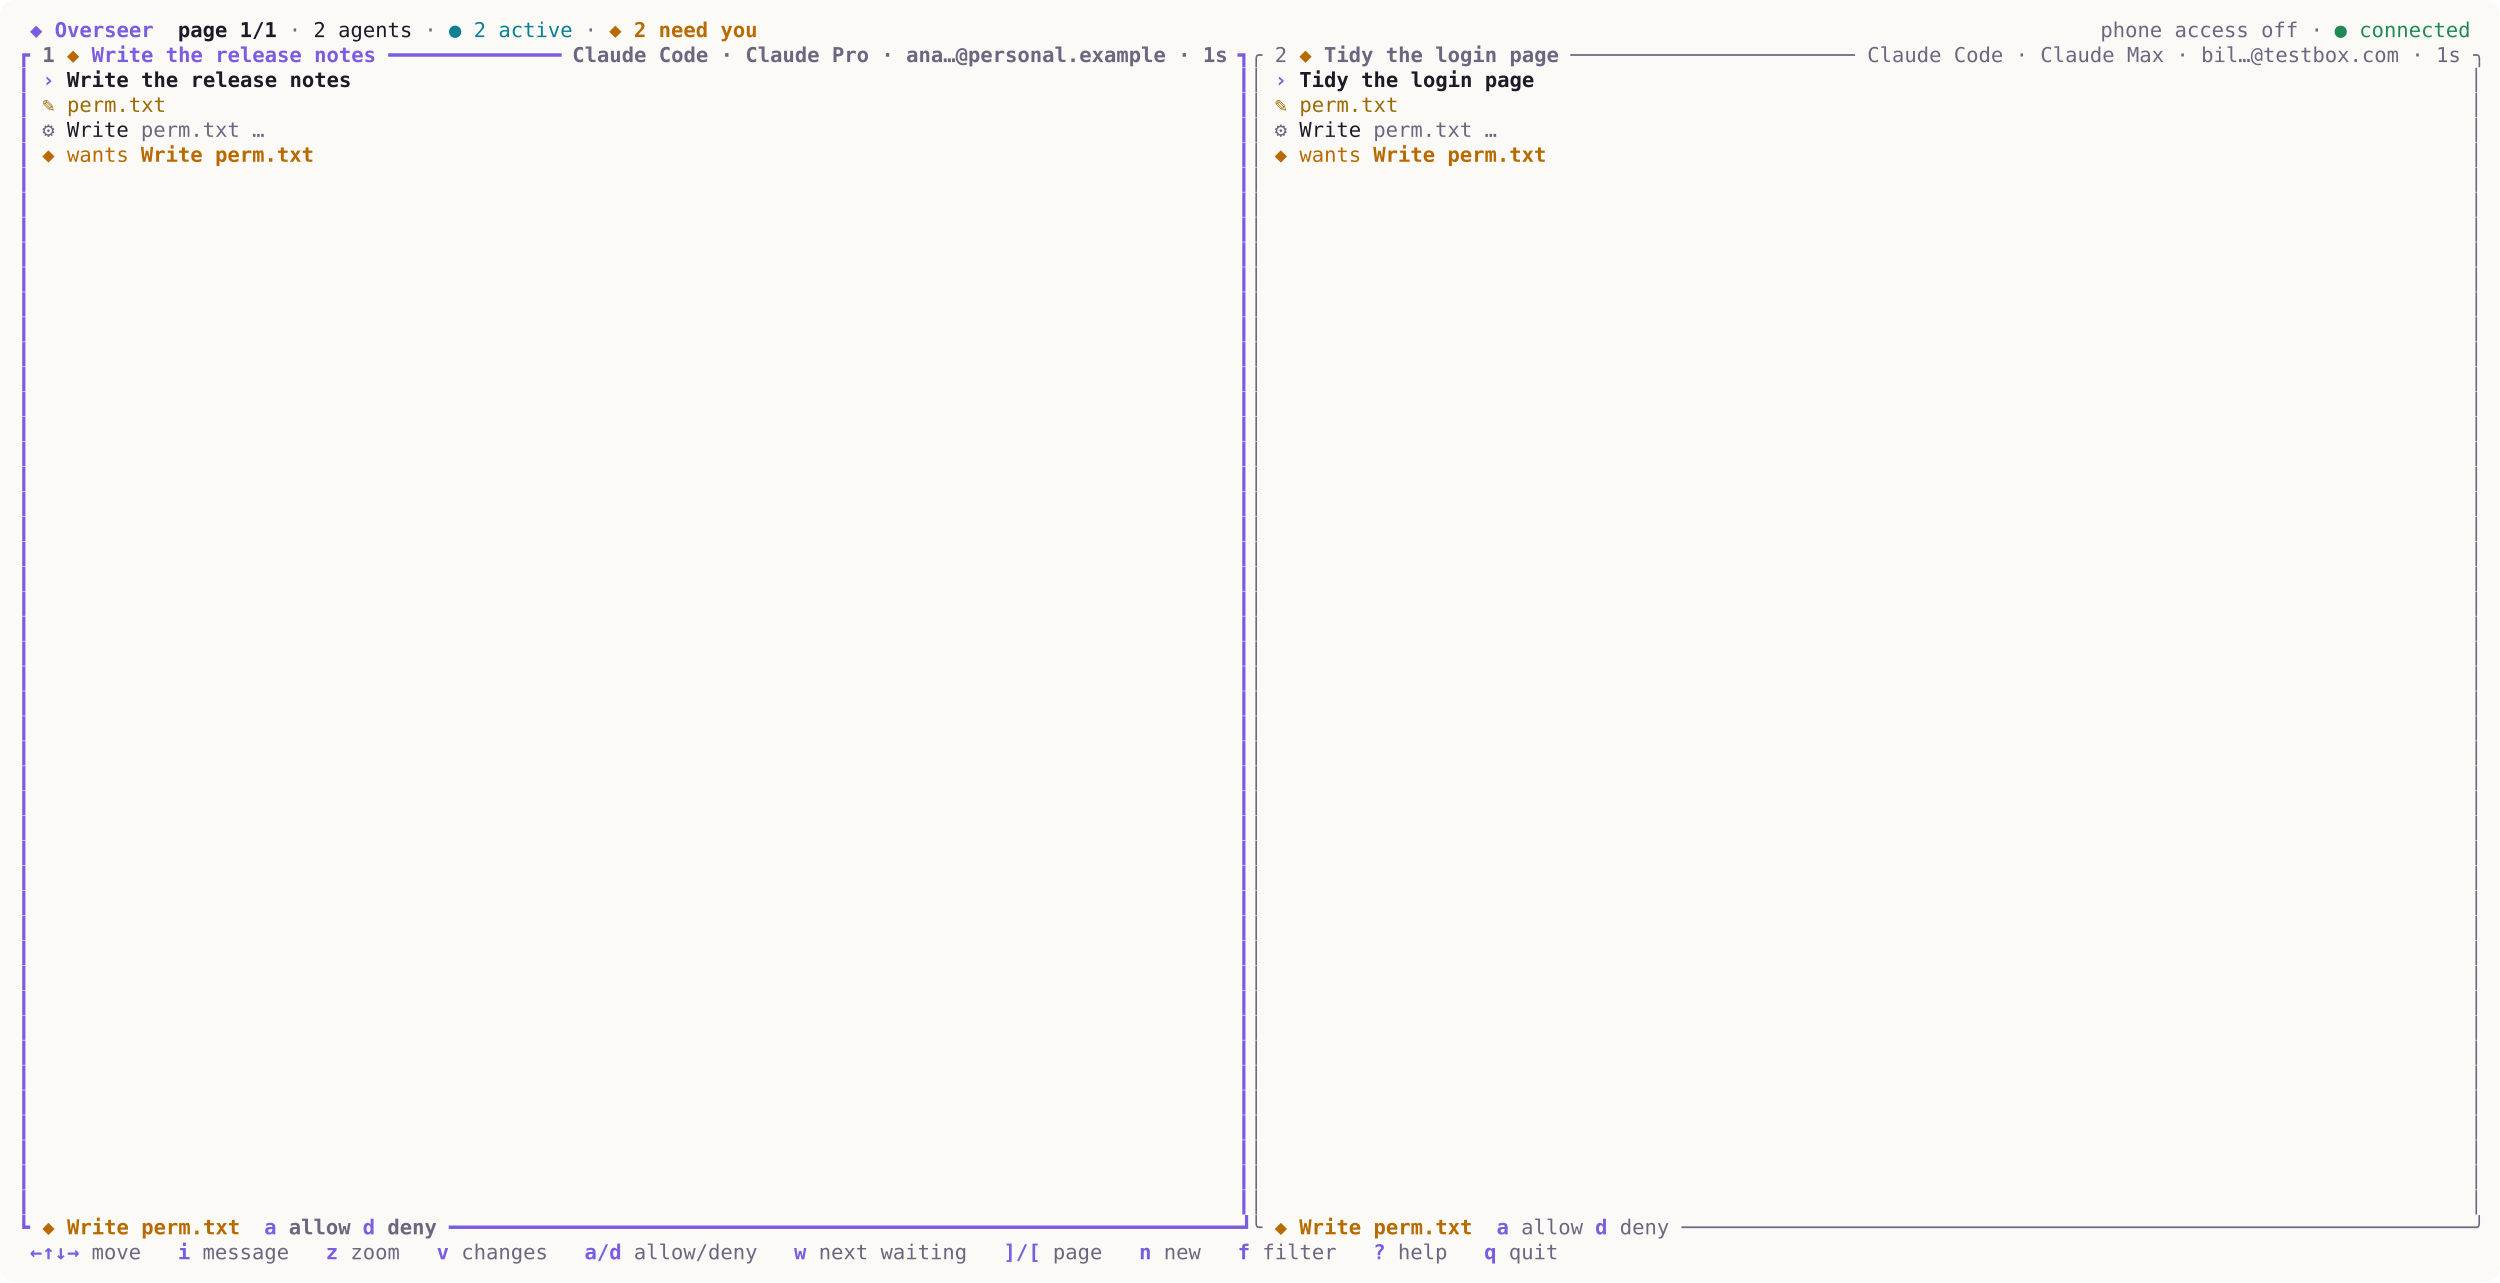
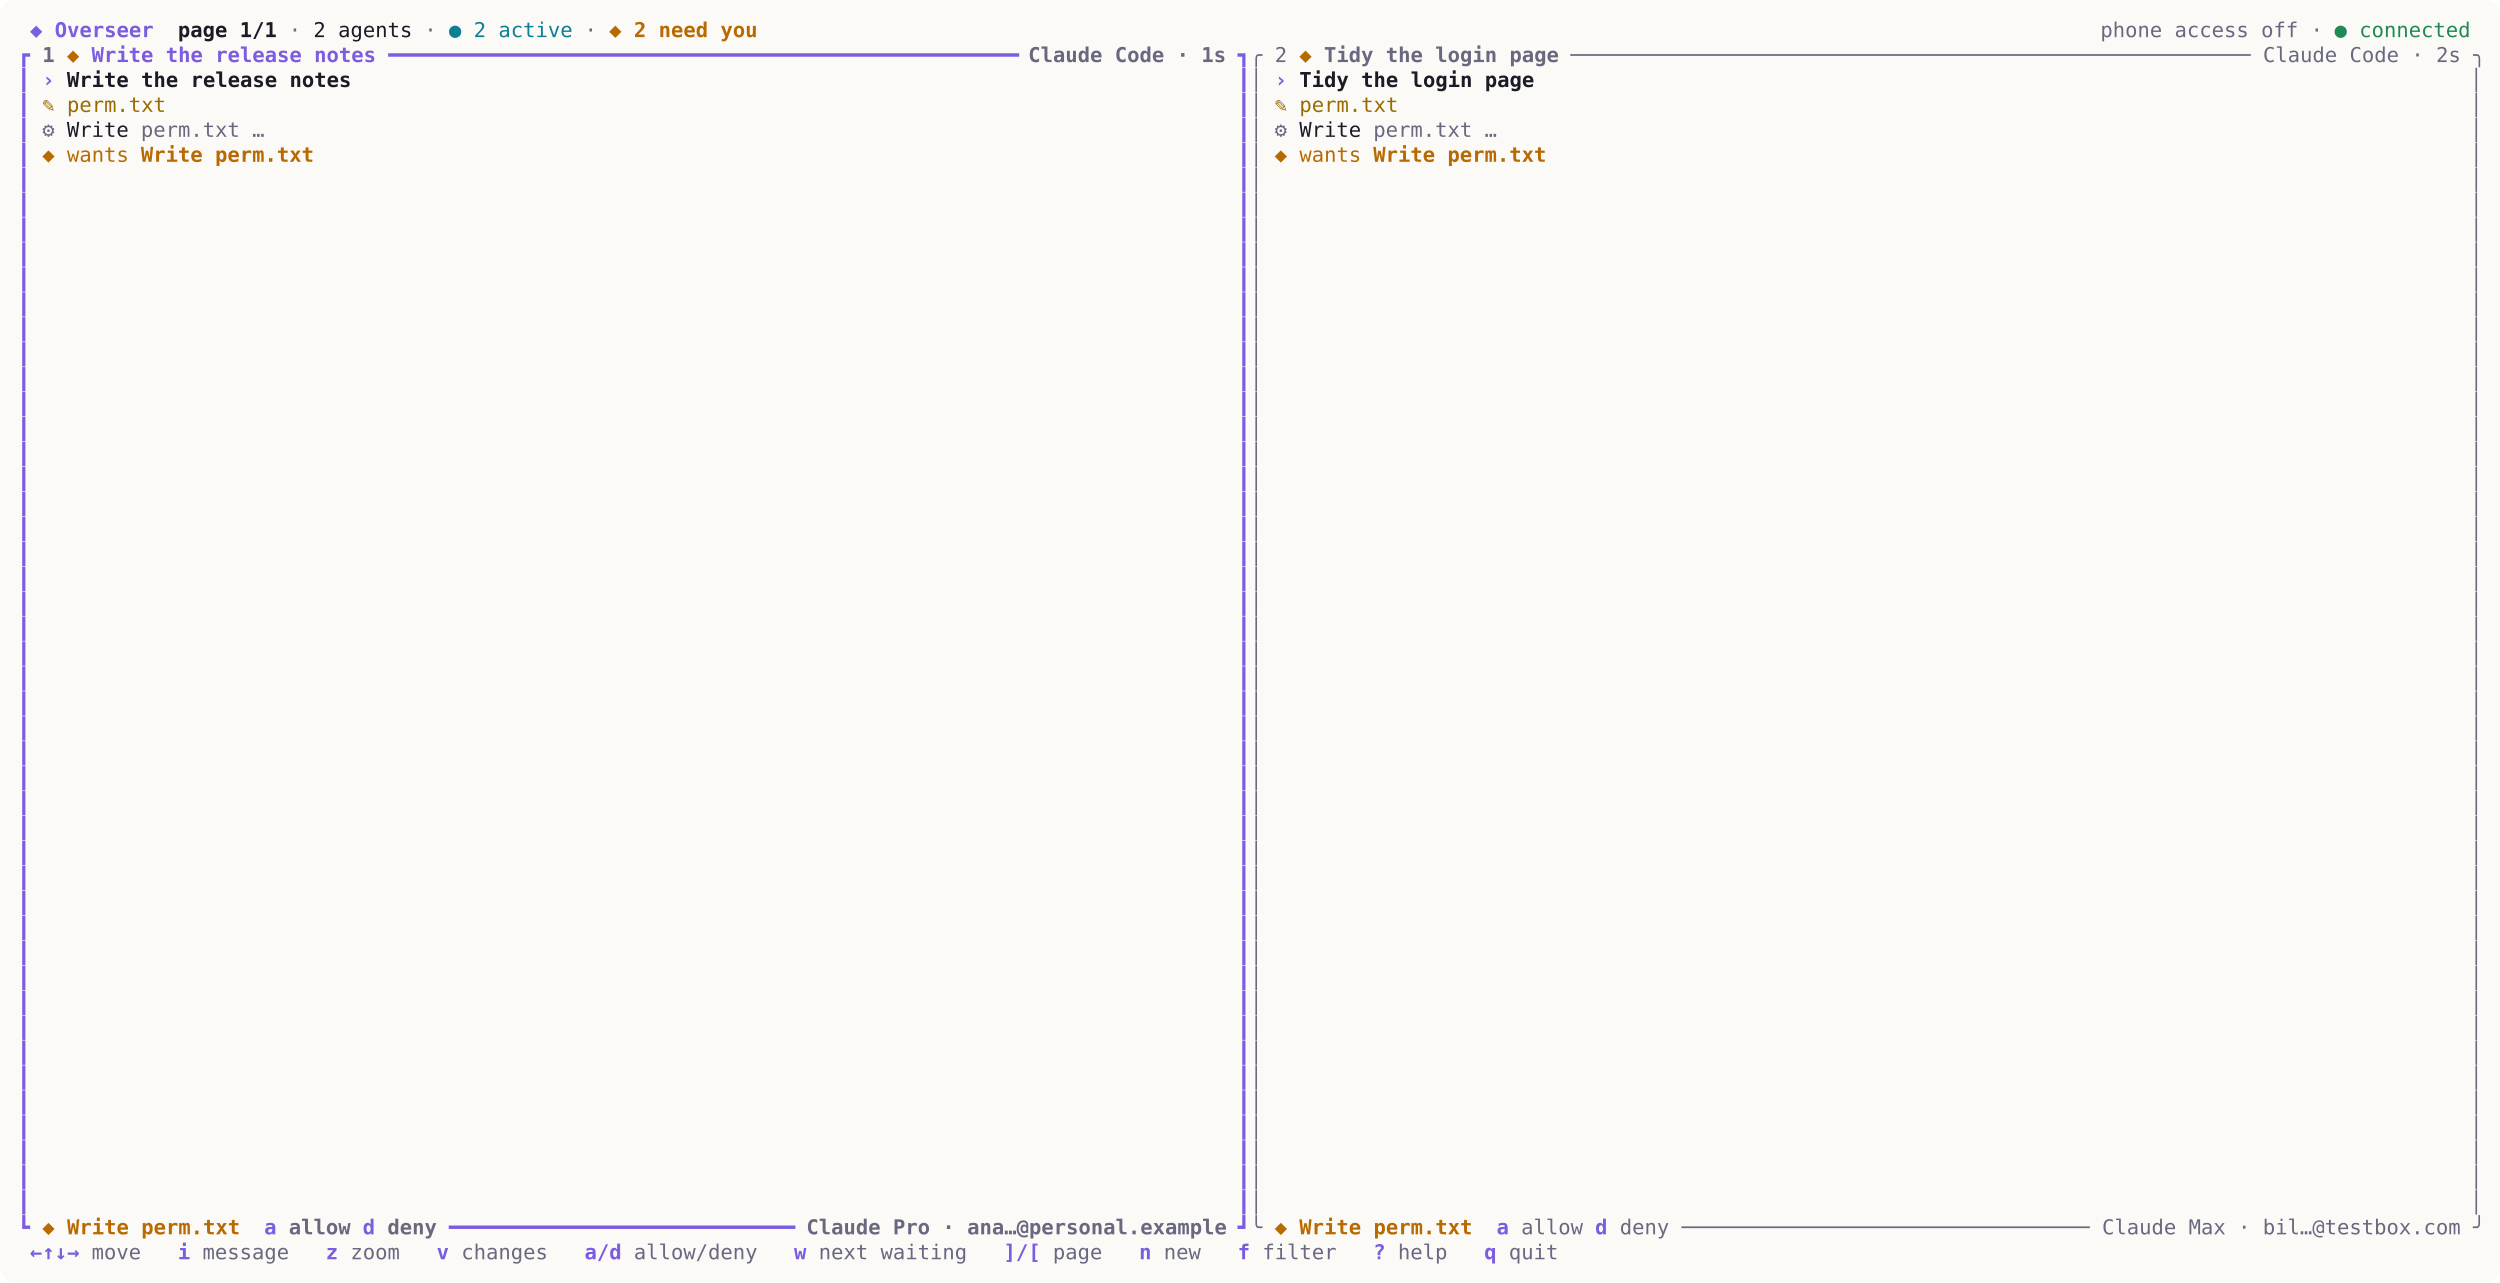
<svg xmlns="http://www.w3.org/2000/svg" width="1704" height="874" viewBox="0 0 1704 874">
  <rect width="100%" height="100%" rx="10" fill="#fbfaf7" />
  <g font-family="ui-monospace, SFMono-Regular, Menlo, monospace" font-size="14">
    <text x="12.0" y="25.3" textLength="100.8" lengthAdjust="spacingAndGlyphs" fill="#7c5ce0" font-weight="700" xml:space="preserve"> ◆ Overseer </text>
    <text x="112.8" y="25.3" textLength="84.0" lengthAdjust="spacingAndGlyphs" fill="#1c1a26" font-weight="700" xml:space="preserve"> page 1/1 </text>
    <text x="196.8" y="25.3" textLength="16.8" lengthAdjust="spacingAndGlyphs" fill="#6b6780" xml:space="preserve">· </text>
    <text x="213.6" y="25.3" textLength="67.2" lengthAdjust="spacingAndGlyphs" fill="#1c1a26" xml:space="preserve">2 agents</text>
    <text x="280.8" y="25.3" textLength="25.2" lengthAdjust="spacingAndGlyphs" fill="#6b6780" xml:space="preserve"> · </text>
    <text x="306.0" y="25.3" textLength="84.0" lengthAdjust="spacingAndGlyphs" fill="#0b7f93" xml:space="preserve">● 2 active</text>
    <text x="390.0" y="25.3" textLength="25.2" lengthAdjust="spacingAndGlyphs" fill="#6b6780" xml:space="preserve"> · </text>
    <text x="415.2" y="25.3" textLength="100.8" lengthAdjust="spacingAndGlyphs" fill="#b86a00" font-weight="700" xml:space="preserve">◆ 2 need you</text>
    <text x="1431.6" y="25.3" textLength="159.6" lengthAdjust="spacingAndGlyphs" fill="#6b6780" xml:space="preserve">phone access off · </text>
    <text x="1591.2" y="25.3" textLength="100.8" lengthAdjust="spacingAndGlyphs" fill="#1f8a55" xml:space="preserve">● connected </text>
    <text x="12.0" y="42.3" textLength="8.4" lengthAdjust="spacingAndGlyphs" fill="#7c5ce0" font-weight="700" xml:space="preserve">┏</text>
    <text x="20.4" y="42.3" textLength="25.2" lengthAdjust="spacingAndGlyphs" fill="#6b6780" font-weight="700" xml:space="preserve"> 1 </text>
    <text x="45.6" y="42.3" textLength="16.8" lengthAdjust="spacingAndGlyphs" fill="#b86a00" font-weight="700" xml:space="preserve">◆ </text>
-     <text x="62.4" y="42.3" textLength="319.2" lengthAdjust="spacingAndGlyphs" fill="#7c5ce0" font-weight="700" xml:space="preserve">Write the release notes ━━━━━━━━━━━━━━</text>
-     <text x="381.6" y="42.3" textLength="462.0" lengthAdjust="spacingAndGlyphs" fill="#6b6780" font-weight="700" xml:space="preserve"> Claude Code · Claude Pro · ana…@personal.example · 1s </text>
+     <text x="62.4" y="42.3" textLength="630.0" lengthAdjust="spacingAndGlyphs" fill="#7c5ce0" font-weight="700" xml:space="preserve">Write the release notes ━━━━━━━━━━━━━━━━━━━━━━━━━━━━━━━━━━━━━━━━━━━━━━━━━━━</text>
+     <text x="692.4" y="42.3" textLength="151.2" lengthAdjust="spacingAndGlyphs" fill="#6b6780" font-weight="700" xml:space="preserve"> Claude Code · 1s </text>
    <text x="843.6" y="42.3" textLength="8.4" lengthAdjust="spacingAndGlyphs" fill="#7c5ce0" font-weight="700" xml:space="preserve">┓</text>
    <text x="852.0" y="42.3" textLength="33.6" lengthAdjust="spacingAndGlyphs" fill="#6b6780" xml:space="preserve">╭ 2 </text>
    <text x="885.6" y="42.3" textLength="16.8" lengthAdjust="spacingAndGlyphs" fill="#b86a00" xml:space="preserve">◆ </text>
    <text x="902.4" y="42.3" textLength="159.6" lengthAdjust="spacingAndGlyphs" fill="#6b6780" font-weight="700" xml:space="preserve">Tidy the login page</text>
-     <text x="1062.0" y="42.3" textLength="630.0" lengthAdjust="spacingAndGlyphs" fill="#6b6780" xml:space="preserve"> ─────────────────────── Claude Code · Claude Max · bil…@testbox.com · 1s ╮</text>
+     <text x="1062.0" y="42.3" textLength="630.0" lengthAdjust="spacingAndGlyphs" fill="#6b6780" xml:space="preserve"> ─────────────────────────────────────────────────────── Claude Code · 2s ╮</text>
    <text x="12.0" y="59.3" textLength="8.4" lengthAdjust="spacingAndGlyphs" fill="#7c5ce0" font-weight="700" xml:space="preserve">┃</text>
    <text x="28.8" y="59.3" textLength="16.8" lengthAdjust="spacingAndGlyphs" fill="#7c5ce0" font-weight="700" xml:space="preserve">› </text>
    <text x="45.6" y="59.3" textLength="193.2" lengthAdjust="spacingAndGlyphs" fill="#1c1a26" font-weight="700" xml:space="preserve">Write the release notes</text>
    <text x="843.6" y="59.3" textLength="8.4" lengthAdjust="spacingAndGlyphs" fill="#7c5ce0" font-weight="700" xml:space="preserve">┃</text>
    <text x="852.0" y="59.3" textLength="8.4" lengthAdjust="spacingAndGlyphs" fill="#6b6780" xml:space="preserve">│</text>
    <text x="868.8" y="59.3" textLength="16.8" lengthAdjust="spacingAndGlyphs" fill="#7c5ce0" font-weight="700" xml:space="preserve">› </text>
    <text x="885.6" y="59.3" textLength="159.6" lengthAdjust="spacingAndGlyphs" fill="#1c1a26" font-weight="700" xml:space="preserve">Tidy the login page</text>
    <text x="1683.6" y="59.3" textLength="8.4" lengthAdjust="spacingAndGlyphs" fill="#6b6780" xml:space="preserve">│</text>
    <text x="12.0" y="76.3" textLength="8.4" lengthAdjust="spacingAndGlyphs" fill="#7c5ce0" font-weight="700" xml:space="preserve">┃</text>
    <text x="28.8" y="76.3" textLength="84.0" lengthAdjust="spacingAndGlyphs" fill="#9a6a00" xml:space="preserve">✎ perm.txt</text>
    <text x="843.6" y="76.3" textLength="8.4" lengthAdjust="spacingAndGlyphs" fill="#7c5ce0" font-weight="700" xml:space="preserve">┃</text>
    <text x="852.0" y="76.3" textLength="8.4" lengthAdjust="spacingAndGlyphs" fill="#6b6780" xml:space="preserve">│</text>
    <text x="868.8" y="76.3" textLength="84.0" lengthAdjust="spacingAndGlyphs" fill="#9a6a00" xml:space="preserve">✎ perm.txt</text>
    <text x="1683.6" y="76.3" textLength="8.4" lengthAdjust="spacingAndGlyphs" fill="#6b6780" xml:space="preserve">│</text>
    <text x="12.0" y="93.3" textLength="8.4" lengthAdjust="spacingAndGlyphs" fill="#7c5ce0" font-weight="700" xml:space="preserve">┃</text>
    <text x="28.8" y="93.3" textLength="16.8" lengthAdjust="spacingAndGlyphs" fill="#6b6780" xml:space="preserve">⚙ </text>
    <text x="45.6" y="93.3" textLength="42.0" lengthAdjust="spacingAndGlyphs" fill="#1c1a26" xml:space="preserve">Write</text>
    <text x="87.6" y="93.3" textLength="92.4" lengthAdjust="spacingAndGlyphs" fill="#6b6780" xml:space="preserve"> perm.txt …</text>
    <text x="843.6" y="93.3" textLength="8.4" lengthAdjust="spacingAndGlyphs" fill="#7c5ce0" font-weight="700" xml:space="preserve">┃</text>
    <text x="852.0" y="93.3" textLength="8.4" lengthAdjust="spacingAndGlyphs" fill="#6b6780" xml:space="preserve">│</text>
    <text x="868.8" y="93.3" textLength="16.8" lengthAdjust="spacingAndGlyphs" fill="#6b6780" xml:space="preserve">⚙ </text>
    <text x="885.6" y="93.3" textLength="42.0" lengthAdjust="spacingAndGlyphs" fill="#1c1a26" xml:space="preserve">Write</text>
    <text x="927.6" y="93.3" textLength="92.4" lengthAdjust="spacingAndGlyphs" fill="#6b6780" xml:space="preserve"> perm.txt …</text>
    <text x="1683.6" y="93.3" textLength="8.4" lengthAdjust="spacingAndGlyphs" fill="#6b6780" xml:space="preserve">│</text>
    <text x="12.0" y="110.3" textLength="8.4" lengthAdjust="spacingAndGlyphs" fill="#7c5ce0" font-weight="700" xml:space="preserve">┃</text>
    <text x="28.8" y="110.3" textLength="67.2" lengthAdjust="spacingAndGlyphs" fill="#b86a00" xml:space="preserve">◆ wants </text>
    <text x="96.0" y="110.3" textLength="117.6" lengthAdjust="spacingAndGlyphs" fill="#b86a00" font-weight="700" xml:space="preserve">Write perm.txt</text>
    <text x="843.6" y="110.3" textLength="8.4" lengthAdjust="spacingAndGlyphs" fill="#7c5ce0" font-weight="700" xml:space="preserve">┃</text>
    <text x="852.0" y="110.3" textLength="8.4" lengthAdjust="spacingAndGlyphs" fill="#6b6780" xml:space="preserve">│</text>
    <text x="868.8" y="110.3" textLength="67.2" lengthAdjust="spacingAndGlyphs" fill="#b86a00" xml:space="preserve">◆ wants </text>
    <text x="936.0" y="110.3" textLength="117.6" lengthAdjust="spacingAndGlyphs" fill="#b86a00" font-weight="700" xml:space="preserve">Write perm.txt</text>
    <text x="1683.6" y="110.3" textLength="8.4" lengthAdjust="spacingAndGlyphs" fill="#6b6780" xml:space="preserve">│</text>
    <text x="12.0" y="127.3" textLength="8.4" lengthAdjust="spacingAndGlyphs" fill="#7c5ce0" font-weight="700" xml:space="preserve">┃</text>
    <text x="843.6" y="127.3" textLength="8.4" lengthAdjust="spacingAndGlyphs" fill="#7c5ce0" font-weight="700" xml:space="preserve">┃</text>
    <text x="852.0" y="127.3" textLength="8.4" lengthAdjust="spacingAndGlyphs" fill="#6b6780" xml:space="preserve">│</text>
    <text x="1683.6" y="127.3" textLength="8.4" lengthAdjust="spacingAndGlyphs" fill="#6b6780" xml:space="preserve">│</text>
    <text x="12.0" y="144.3" textLength="8.4" lengthAdjust="spacingAndGlyphs" fill="#7c5ce0" font-weight="700" xml:space="preserve">┃</text>
    <text x="843.6" y="144.3" textLength="8.4" lengthAdjust="spacingAndGlyphs" fill="#7c5ce0" font-weight="700" xml:space="preserve">┃</text>
    <text x="852.0" y="144.3" textLength="8.4" lengthAdjust="spacingAndGlyphs" fill="#6b6780" xml:space="preserve">│</text>
    <text x="1683.6" y="144.3" textLength="8.4" lengthAdjust="spacingAndGlyphs" fill="#6b6780" xml:space="preserve">│</text>
    <text x="12.0" y="161.3" textLength="8.4" lengthAdjust="spacingAndGlyphs" fill="#7c5ce0" font-weight="700" xml:space="preserve">┃</text>
    <text x="843.6" y="161.3" textLength="8.4" lengthAdjust="spacingAndGlyphs" fill="#7c5ce0" font-weight="700" xml:space="preserve">┃</text>
    <text x="852.0" y="161.3" textLength="8.4" lengthAdjust="spacingAndGlyphs" fill="#6b6780" xml:space="preserve">│</text>
    <text x="1683.6" y="161.3" textLength="8.4" lengthAdjust="spacingAndGlyphs" fill="#6b6780" xml:space="preserve">│</text>
    <text x="12.0" y="178.3" textLength="8.4" lengthAdjust="spacingAndGlyphs" fill="#7c5ce0" font-weight="700" xml:space="preserve">┃</text>
    <text x="843.6" y="178.3" textLength="8.4" lengthAdjust="spacingAndGlyphs" fill="#7c5ce0" font-weight="700" xml:space="preserve">┃</text>
    <text x="852.0" y="178.3" textLength="8.4" lengthAdjust="spacingAndGlyphs" fill="#6b6780" xml:space="preserve">│</text>
    <text x="1683.6" y="178.3" textLength="8.4" lengthAdjust="spacingAndGlyphs" fill="#6b6780" xml:space="preserve">│</text>
    <text x="12.0" y="195.3" textLength="8.4" lengthAdjust="spacingAndGlyphs" fill="#7c5ce0" font-weight="700" xml:space="preserve">┃</text>
    <text x="843.6" y="195.3" textLength="8.4" lengthAdjust="spacingAndGlyphs" fill="#7c5ce0" font-weight="700" xml:space="preserve">┃</text>
    <text x="852.0" y="195.3" textLength="8.4" lengthAdjust="spacingAndGlyphs" fill="#6b6780" xml:space="preserve">│</text>
    <text x="1683.6" y="195.3" textLength="8.4" lengthAdjust="spacingAndGlyphs" fill="#6b6780" xml:space="preserve">│</text>
    <text x="12.0" y="212.3" textLength="8.4" lengthAdjust="spacingAndGlyphs" fill="#7c5ce0" font-weight="700" xml:space="preserve">┃</text>
    <text x="843.6" y="212.3" textLength="8.4" lengthAdjust="spacingAndGlyphs" fill="#7c5ce0" font-weight="700" xml:space="preserve">┃</text>
    <text x="852.0" y="212.3" textLength="8.4" lengthAdjust="spacingAndGlyphs" fill="#6b6780" xml:space="preserve">│</text>
    <text x="1683.6" y="212.3" textLength="8.4" lengthAdjust="spacingAndGlyphs" fill="#6b6780" xml:space="preserve">│</text>
    <text x="12.0" y="229.3" textLength="8.4" lengthAdjust="spacingAndGlyphs" fill="#7c5ce0" font-weight="700" xml:space="preserve">┃</text>
    <text x="843.6" y="229.3" textLength="8.4" lengthAdjust="spacingAndGlyphs" fill="#7c5ce0" font-weight="700" xml:space="preserve">┃</text>
    <text x="852.0" y="229.3" textLength="8.4" lengthAdjust="spacingAndGlyphs" fill="#6b6780" xml:space="preserve">│</text>
    <text x="1683.6" y="229.3" textLength="8.4" lengthAdjust="spacingAndGlyphs" fill="#6b6780" xml:space="preserve">│</text>
    <text x="12.0" y="246.3" textLength="8.4" lengthAdjust="spacingAndGlyphs" fill="#7c5ce0" font-weight="700" xml:space="preserve">┃</text>
    <text x="843.6" y="246.3" textLength="8.4" lengthAdjust="spacingAndGlyphs" fill="#7c5ce0" font-weight="700" xml:space="preserve">┃</text>
    <text x="852.0" y="246.3" textLength="8.4" lengthAdjust="spacingAndGlyphs" fill="#6b6780" xml:space="preserve">│</text>
    <text x="1683.6" y="246.3" textLength="8.4" lengthAdjust="spacingAndGlyphs" fill="#6b6780" xml:space="preserve">│</text>
    <text x="12.0" y="263.3" textLength="8.4" lengthAdjust="spacingAndGlyphs" fill="#7c5ce0" font-weight="700" xml:space="preserve">┃</text>
    <text x="843.6" y="263.3" textLength="8.4" lengthAdjust="spacingAndGlyphs" fill="#7c5ce0" font-weight="700" xml:space="preserve">┃</text>
    <text x="852.0" y="263.3" textLength="8.4" lengthAdjust="spacingAndGlyphs" fill="#6b6780" xml:space="preserve">│</text>
    <text x="1683.6" y="263.3" textLength="8.4" lengthAdjust="spacingAndGlyphs" fill="#6b6780" xml:space="preserve">│</text>
    <text x="12.0" y="280.3" textLength="8.4" lengthAdjust="spacingAndGlyphs" fill="#7c5ce0" font-weight="700" xml:space="preserve">┃</text>
    <text x="843.6" y="280.3" textLength="8.4" lengthAdjust="spacingAndGlyphs" fill="#7c5ce0" font-weight="700" xml:space="preserve">┃</text>
    <text x="852.0" y="280.3" textLength="8.4" lengthAdjust="spacingAndGlyphs" fill="#6b6780" xml:space="preserve">│</text>
    <text x="1683.6" y="280.3" textLength="8.4" lengthAdjust="spacingAndGlyphs" fill="#6b6780" xml:space="preserve">│</text>
    <text x="12.0" y="297.3" textLength="8.4" lengthAdjust="spacingAndGlyphs" fill="#7c5ce0" font-weight="700" xml:space="preserve">┃</text>
    <text x="843.6" y="297.3" textLength="8.4" lengthAdjust="spacingAndGlyphs" fill="#7c5ce0" font-weight="700" xml:space="preserve">┃</text>
    <text x="852.0" y="297.3" textLength="8.4" lengthAdjust="spacingAndGlyphs" fill="#6b6780" xml:space="preserve">│</text>
    <text x="1683.6" y="297.3" textLength="8.4" lengthAdjust="spacingAndGlyphs" fill="#6b6780" xml:space="preserve">│</text>
    <text x="12.0" y="314.3" textLength="8.4" lengthAdjust="spacingAndGlyphs" fill="#7c5ce0" font-weight="700" xml:space="preserve">┃</text>
    <text x="843.6" y="314.3" textLength="8.4" lengthAdjust="spacingAndGlyphs" fill="#7c5ce0" font-weight="700" xml:space="preserve">┃</text>
    <text x="852.0" y="314.3" textLength="8.4" lengthAdjust="spacingAndGlyphs" fill="#6b6780" xml:space="preserve">│</text>
    <text x="1683.6" y="314.3" textLength="8.4" lengthAdjust="spacingAndGlyphs" fill="#6b6780" xml:space="preserve">│</text>
    <text x="12.0" y="331.3" textLength="8.4" lengthAdjust="spacingAndGlyphs" fill="#7c5ce0" font-weight="700" xml:space="preserve">┃</text>
    <text x="843.6" y="331.3" textLength="8.4" lengthAdjust="spacingAndGlyphs" fill="#7c5ce0" font-weight="700" xml:space="preserve">┃</text>
    <text x="852.0" y="331.3" textLength="8.4" lengthAdjust="spacingAndGlyphs" fill="#6b6780" xml:space="preserve">│</text>
    <text x="1683.6" y="331.3" textLength="8.4" lengthAdjust="spacingAndGlyphs" fill="#6b6780" xml:space="preserve">│</text>
    <text x="12.0" y="348.3" textLength="8.4" lengthAdjust="spacingAndGlyphs" fill="#7c5ce0" font-weight="700" xml:space="preserve">┃</text>
    <text x="843.6" y="348.3" textLength="8.4" lengthAdjust="spacingAndGlyphs" fill="#7c5ce0" font-weight="700" xml:space="preserve">┃</text>
    <text x="852.0" y="348.3" textLength="8.4" lengthAdjust="spacingAndGlyphs" fill="#6b6780" xml:space="preserve">│</text>
    <text x="1683.6" y="348.3" textLength="8.4" lengthAdjust="spacingAndGlyphs" fill="#6b6780" xml:space="preserve">│</text>
    <text x="12.0" y="365.3" textLength="8.4" lengthAdjust="spacingAndGlyphs" fill="#7c5ce0" font-weight="700" xml:space="preserve">┃</text>
    <text x="843.6" y="365.3" textLength="8.4" lengthAdjust="spacingAndGlyphs" fill="#7c5ce0" font-weight="700" xml:space="preserve">┃</text>
    <text x="852.0" y="365.3" textLength="8.4" lengthAdjust="spacingAndGlyphs" fill="#6b6780" xml:space="preserve">│</text>
    <text x="1683.6" y="365.3" textLength="8.4" lengthAdjust="spacingAndGlyphs" fill="#6b6780" xml:space="preserve">│</text>
    <text x="12.0" y="382.3" textLength="8.4" lengthAdjust="spacingAndGlyphs" fill="#7c5ce0" font-weight="700" xml:space="preserve">┃</text>
    <text x="843.6" y="382.3" textLength="8.4" lengthAdjust="spacingAndGlyphs" fill="#7c5ce0" font-weight="700" xml:space="preserve">┃</text>
    <text x="852.0" y="382.3" textLength="8.4" lengthAdjust="spacingAndGlyphs" fill="#6b6780" xml:space="preserve">│</text>
    <text x="1683.6" y="382.3" textLength="8.4" lengthAdjust="spacingAndGlyphs" fill="#6b6780" xml:space="preserve">│</text>
    <text x="12.0" y="399.3" textLength="8.4" lengthAdjust="spacingAndGlyphs" fill="#7c5ce0" font-weight="700" xml:space="preserve">┃</text>
    <text x="843.6" y="399.3" textLength="8.4" lengthAdjust="spacingAndGlyphs" fill="#7c5ce0" font-weight="700" xml:space="preserve">┃</text>
    <text x="852.0" y="399.3" textLength="8.4" lengthAdjust="spacingAndGlyphs" fill="#6b6780" xml:space="preserve">│</text>
    <text x="1683.6" y="399.3" textLength="8.4" lengthAdjust="spacingAndGlyphs" fill="#6b6780" xml:space="preserve">│</text>
    <text x="12.0" y="416.3" textLength="8.4" lengthAdjust="spacingAndGlyphs" fill="#7c5ce0" font-weight="700" xml:space="preserve">┃</text>
    <text x="843.6" y="416.3" textLength="8.4" lengthAdjust="spacingAndGlyphs" fill="#7c5ce0" font-weight="700" xml:space="preserve">┃</text>
    <text x="852.0" y="416.3" textLength="8.4" lengthAdjust="spacingAndGlyphs" fill="#6b6780" xml:space="preserve">│</text>
    <text x="1683.6" y="416.3" textLength="8.4" lengthAdjust="spacingAndGlyphs" fill="#6b6780" xml:space="preserve">│</text>
    <text x="12.0" y="433.3" textLength="8.4" lengthAdjust="spacingAndGlyphs" fill="#7c5ce0" font-weight="700" xml:space="preserve">┃</text>
    <text x="843.6" y="433.3" textLength="8.4" lengthAdjust="spacingAndGlyphs" fill="#7c5ce0" font-weight="700" xml:space="preserve">┃</text>
    <text x="852.0" y="433.3" textLength="8.4" lengthAdjust="spacingAndGlyphs" fill="#6b6780" xml:space="preserve">│</text>
    <text x="1683.6" y="433.3" textLength="8.4" lengthAdjust="spacingAndGlyphs" fill="#6b6780" xml:space="preserve">│</text>
    <text x="12.0" y="450.3" textLength="8.4" lengthAdjust="spacingAndGlyphs" fill="#7c5ce0" font-weight="700" xml:space="preserve">┃</text>
    <text x="843.6" y="450.3" textLength="8.4" lengthAdjust="spacingAndGlyphs" fill="#7c5ce0" font-weight="700" xml:space="preserve">┃</text>
    <text x="852.0" y="450.3" textLength="8.4" lengthAdjust="spacingAndGlyphs" fill="#6b6780" xml:space="preserve">│</text>
    <text x="1683.6" y="450.3" textLength="8.4" lengthAdjust="spacingAndGlyphs" fill="#6b6780" xml:space="preserve">│</text>
    <text x="12.0" y="467.3" textLength="8.4" lengthAdjust="spacingAndGlyphs" fill="#7c5ce0" font-weight="700" xml:space="preserve">┃</text>
    <text x="843.6" y="467.3" textLength="8.4" lengthAdjust="spacingAndGlyphs" fill="#7c5ce0" font-weight="700" xml:space="preserve">┃</text>
    <text x="852.0" y="467.3" textLength="8.4" lengthAdjust="spacingAndGlyphs" fill="#6b6780" xml:space="preserve">│</text>
    <text x="1683.6" y="467.3" textLength="8.4" lengthAdjust="spacingAndGlyphs" fill="#6b6780" xml:space="preserve">│</text>
    <text x="12.0" y="484.3" textLength="8.4" lengthAdjust="spacingAndGlyphs" fill="#7c5ce0" font-weight="700" xml:space="preserve">┃</text>
    <text x="843.6" y="484.3" textLength="8.4" lengthAdjust="spacingAndGlyphs" fill="#7c5ce0" font-weight="700" xml:space="preserve">┃</text>
    <text x="852.0" y="484.3" textLength="8.4" lengthAdjust="spacingAndGlyphs" fill="#6b6780" xml:space="preserve">│</text>
    <text x="1683.6" y="484.3" textLength="8.4" lengthAdjust="spacingAndGlyphs" fill="#6b6780" xml:space="preserve">│</text>
    <text x="12.0" y="501.3" textLength="8.4" lengthAdjust="spacingAndGlyphs" fill="#7c5ce0" font-weight="700" xml:space="preserve">┃</text>
    <text x="843.6" y="501.3" textLength="8.4" lengthAdjust="spacingAndGlyphs" fill="#7c5ce0" font-weight="700" xml:space="preserve">┃</text>
    <text x="852.0" y="501.3" textLength="8.4" lengthAdjust="spacingAndGlyphs" fill="#6b6780" xml:space="preserve">│</text>
    <text x="1683.6" y="501.3" textLength="8.4" lengthAdjust="spacingAndGlyphs" fill="#6b6780" xml:space="preserve">│</text>
    <text x="12.0" y="518.3" textLength="8.4" lengthAdjust="spacingAndGlyphs" fill="#7c5ce0" font-weight="700" xml:space="preserve">┃</text>
    <text x="843.6" y="518.3" textLength="8.4" lengthAdjust="spacingAndGlyphs" fill="#7c5ce0" font-weight="700" xml:space="preserve">┃</text>
    <text x="852.0" y="518.3" textLength="8.4" lengthAdjust="spacingAndGlyphs" fill="#6b6780" xml:space="preserve">│</text>
    <text x="1683.6" y="518.3" textLength="8.4" lengthAdjust="spacingAndGlyphs" fill="#6b6780" xml:space="preserve">│</text>
    <text x="12.0" y="535.3" textLength="8.4" lengthAdjust="spacingAndGlyphs" fill="#7c5ce0" font-weight="700" xml:space="preserve">┃</text>
    <text x="843.6" y="535.3" textLength="8.4" lengthAdjust="spacingAndGlyphs" fill="#7c5ce0" font-weight="700" xml:space="preserve">┃</text>
    <text x="852.0" y="535.3" textLength="8.4" lengthAdjust="spacingAndGlyphs" fill="#6b6780" xml:space="preserve">│</text>
    <text x="1683.6" y="535.3" textLength="8.4" lengthAdjust="spacingAndGlyphs" fill="#6b6780" xml:space="preserve">│</text>
    <text x="12.0" y="552.3" textLength="8.4" lengthAdjust="spacingAndGlyphs" fill="#7c5ce0" font-weight="700" xml:space="preserve">┃</text>
    <text x="843.6" y="552.3" textLength="8.4" lengthAdjust="spacingAndGlyphs" fill="#7c5ce0" font-weight="700" xml:space="preserve">┃</text>
    <text x="852.0" y="552.3" textLength="8.4" lengthAdjust="spacingAndGlyphs" fill="#6b6780" xml:space="preserve">│</text>
    <text x="1683.6" y="552.3" textLength="8.4" lengthAdjust="spacingAndGlyphs" fill="#6b6780" xml:space="preserve">│</text>
    <text x="12.0" y="569.3" textLength="8.4" lengthAdjust="spacingAndGlyphs" fill="#7c5ce0" font-weight="700" xml:space="preserve">┃</text>
    <text x="843.6" y="569.3" textLength="8.4" lengthAdjust="spacingAndGlyphs" fill="#7c5ce0" font-weight="700" xml:space="preserve">┃</text>
    <text x="852.0" y="569.3" textLength="8.4" lengthAdjust="spacingAndGlyphs" fill="#6b6780" xml:space="preserve">│</text>
    <text x="1683.6" y="569.3" textLength="8.4" lengthAdjust="spacingAndGlyphs" fill="#6b6780" xml:space="preserve">│</text>
    <text x="12.0" y="586.3" textLength="8.4" lengthAdjust="spacingAndGlyphs" fill="#7c5ce0" font-weight="700" xml:space="preserve">┃</text>
    <text x="843.6" y="586.3" textLength="8.4" lengthAdjust="spacingAndGlyphs" fill="#7c5ce0" font-weight="700" xml:space="preserve">┃</text>
    <text x="852.0" y="586.3" textLength="8.4" lengthAdjust="spacingAndGlyphs" fill="#6b6780" xml:space="preserve">│</text>
    <text x="1683.6" y="586.3" textLength="8.4" lengthAdjust="spacingAndGlyphs" fill="#6b6780" xml:space="preserve">│</text>
    <text x="12.0" y="603.3" textLength="8.4" lengthAdjust="spacingAndGlyphs" fill="#7c5ce0" font-weight="700" xml:space="preserve">┃</text>
    <text x="843.6" y="603.3" textLength="8.4" lengthAdjust="spacingAndGlyphs" fill="#7c5ce0" font-weight="700" xml:space="preserve">┃</text>
    <text x="852.0" y="603.3" textLength="8.4" lengthAdjust="spacingAndGlyphs" fill="#6b6780" xml:space="preserve">│</text>
    <text x="1683.6" y="603.3" textLength="8.4" lengthAdjust="spacingAndGlyphs" fill="#6b6780" xml:space="preserve">│</text>
    <text x="12.0" y="620.3" textLength="8.4" lengthAdjust="spacingAndGlyphs" fill="#7c5ce0" font-weight="700" xml:space="preserve">┃</text>
    <text x="843.6" y="620.3" textLength="8.4" lengthAdjust="spacingAndGlyphs" fill="#7c5ce0" font-weight="700" xml:space="preserve">┃</text>
    <text x="852.0" y="620.3" textLength="8.4" lengthAdjust="spacingAndGlyphs" fill="#6b6780" xml:space="preserve">│</text>
    <text x="1683.6" y="620.3" textLength="8.4" lengthAdjust="spacingAndGlyphs" fill="#6b6780" xml:space="preserve">│</text>
    <text x="12.0" y="637.3" textLength="8.4" lengthAdjust="spacingAndGlyphs" fill="#7c5ce0" font-weight="700" xml:space="preserve">┃</text>
    <text x="843.6" y="637.3" textLength="8.4" lengthAdjust="spacingAndGlyphs" fill="#7c5ce0" font-weight="700" xml:space="preserve">┃</text>
    <text x="852.0" y="637.3" textLength="8.4" lengthAdjust="spacingAndGlyphs" fill="#6b6780" xml:space="preserve">│</text>
    <text x="1683.6" y="637.3" textLength="8.4" lengthAdjust="spacingAndGlyphs" fill="#6b6780" xml:space="preserve">│</text>
    <text x="12.0" y="654.3" textLength="8.4" lengthAdjust="spacingAndGlyphs" fill="#7c5ce0" font-weight="700" xml:space="preserve">┃</text>
    <text x="843.6" y="654.3" textLength="8.4" lengthAdjust="spacingAndGlyphs" fill="#7c5ce0" font-weight="700" xml:space="preserve">┃</text>
    <text x="852.0" y="654.3" textLength="8.4" lengthAdjust="spacingAndGlyphs" fill="#6b6780" xml:space="preserve">│</text>
    <text x="1683.6" y="654.3" textLength="8.4" lengthAdjust="spacingAndGlyphs" fill="#6b6780" xml:space="preserve">│</text>
    <text x="12.0" y="671.3" textLength="8.4" lengthAdjust="spacingAndGlyphs" fill="#7c5ce0" font-weight="700" xml:space="preserve">┃</text>
    <text x="843.6" y="671.3" textLength="8.4" lengthAdjust="spacingAndGlyphs" fill="#7c5ce0" font-weight="700" xml:space="preserve">┃</text>
    <text x="852.0" y="671.3" textLength="8.4" lengthAdjust="spacingAndGlyphs" fill="#6b6780" xml:space="preserve">│</text>
    <text x="1683.6" y="671.3" textLength="8.4" lengthAdjust="spacingAndGlyphs" fill="#6b6780" xml:space="preserve">│</text>
    <text x="12.0" y="688.3" textLength="8.4" lengthAdjust="spacingAndGlyphs" fill="#7c5ce0" font-weight="700" xml:space="preserve">┃</text>
    <text x="843.6" y="688.3" textLength="8.4" lengthAdjust="spacingAndGlyphs" fill="#7c5ce0" font-weight="700" xml:space="preserve">┃</text>
    <text x="852.0" y="688.3" textLength="8.4" lengthAdjust="spacingAndGlyphs" fill="#6b6780" xml:space="preserve">│</text>
    <text x="1683.6" y="688.3" textLength="8.4" lengthAdjust="spacingAndGlyphs" fill="#6b6780" xml:space="preserve">│</text>
    <text x="12.0" y="705.3" textLength="8.4" lengthAdjust="spacingAndGlyphs" fill="#7c5ce0" font-weight="700" xml:space="preserve">┃</text>
    <text x="843.6" y="705.3" textLength="8.4" lengthAdjust="spacingAndGlyphs" fill="#7c5ce0" font-weight="700" xml:space="preserve">┃</text>
    <text x="852.0" y="705.3" textLength="8.4" lengthAdjust="spacingAndGlyphs" fill="#6b6780" xml:space="preserve">│</text>
    <text x="1683.6" y="705.3" textLength="8.4" lengthAdjust="spacingAndGlyphs" fill="#6b6780" xml:space="preserve">│</text>
    <text x="12.0" y="722.3" textLength="8.4" lengthAdjust="spacingAndGlyphs" fill="#7c5ce0" font-weight="700" xml:space="preserve">┃</text>
    <text x="843.6" y="722.3" textLength="8.4" lengthAdjust="spacingAndGlyphs" fill="#7c5ce0" font-weight="700" xml:space="preserve">┃</text>
    <text x="852.0" y="722.3" textLength="8.4" lengthAdjust="spacingAndGlyphs" fill="#6b6780" xml:space="preserve">│</text>
    <text x="1683.6" y="722.3" textLength="8.4" lengthAdjust="spacingAndGlyphs" fill="#6b6780" xml:space="preserve">│</text>
    <text x="12.0" y="739.3" textLength="8.4" lengthAdjust="spacingAndGlyphs" fill="#7c5ce0" font-weight="700" xml:space="preserve">┃</text>
    <text x="843.6" y="739.3" textLength="8.4" lengthAdjust="spacingAndGlyphs" fill="#7c5ce0" font-weight="700" xml:space="preserve">┃</text>
    <text x="852.0" y="739.3" textLength="8.4" lengthAdjust="spacingAndGlyphs" fill="#6b6780" xml:space="preserve">│</text>
    <text x="1683.6" y="739.3" textLength="8.4" lengthAdjust="spacingAndGlyphs" fill="#6b6780" xml:space="preserve">│</text>
    <text x="12.0" y="756.3" textLength="8.4" lengthAdjust="spacingAndGlyphs" fill="#7c5ce0" font-weight="700" xml:space="preserve">┃</text>
    <text x="843.6" y="756.3" textLength="8.4" lengthAdjust="spacingAndGlyphs" fill="#7c5ce0" font-weight="700" xml:space="preserve">┃</text>
    <text x="852.0" y="756.3" textLength="8.4" lengthAdjust="spacingAndGlyphs" fill="#6b6780" xml:space="preserve">│</text>
    <text x="1683.6" y="756.3" textLength="8.4" lengthAdjust="spacingAndGlyphs" fill="#6b6780" xml:space="preserve">│</text>
    <text x="12.0" y="773.3" textLength="8.4" lengthAdjust="spacingAndGlyphs" fill="#7c5ce0" font-weight="700" xml:space="preserve">┃</text>
    <text x="843.6" y="773.3" textLength="8.4" lengthAdjust="spacingAndGlyphs" fill="#7c5ce0" font-weight="700" xml:space="preserve">┃</text>
    <text x="852.0" y="773.3" textLength="8.4" lengthAdjust="spacingAndGlyphs" fill="#6b6780" xml:space="preserve">│</text>
    <text x="1683.6" y="773.3" textLength="8.4" lengthAdjust="spacingAndGlyphs" fill="#6b6780" xml:space="preserve">│</text>
    <text x="12.0" y="790.3" textLength="8.4" lengthAdjust="spacingAndGlyphs" fill="#7c5ce0" font-weight="700" xml:space="preserve">┃</text>
    <text x="843.6" y="790.3" textLength="8.4" lengthAdjust="spacingAndGlyphs" fill="#7c5ce0" font-weight="700" xml:space="preserve">┃</text>
    <text x="852.0" y="790.3" textLength="8.4" lengthAdjust="spacingAndGlyphs" fill="#6b6780" xml:space="preserve">│</text>
    <text x="1683.6" y="790.3" textLength="8.4" lengthAdjust="spacingAndGlyphs" fill="#6b6780" xml:space="preserve">│</text>
    <text x="12.0" y="807.3" textLength="8.4" lengthAdjust="spacingAndGlyphs" fill="#7c5ce0" font-weight="700" xml:space="preserve">┃</text>
    <text x="843.6" y="807.3" textLength="8.4" lengthAdjust="spacingAndGlyphs" fill="#7c5ce0" font-weight="700" xml:space="preserve">┃</text>
    <text x="852.0" y="807.3" textLength="8.4" lengthAdjust="spacingAndGlyphs" fill="#6b6780" xml:space="preserve">│</text>
    <text x="1683.6" y="807.3" textLength="8.4" lengthAdjust="spacingAndGlyphs" fill="#6b6780" xml:space="preserve">│</text>
    <text x="12.0" y="824.3" textLength="8.4" lengthAdjust="spacingAndGlyphs" fill="#7c5ce0" font-weight="700" xml:space="preserve">┃</text>
    <text x="843.6" y="824.3" textLength="8.4" lengthAdjust="spacingAndGlyphs" fill="#7c5ce0" font-weight="700" xml:space="preserve">┃</text>
    <text x="852.0" y="824.3" textLength="8.4" lengthAdjust="spacingAndGlyphs" fill="#6b6780" xml:space="preserve">│</text>
    <text x="1683.6" y="824.3" textLength="8.4" lengthAdjust="spacingAndGlyphs" fill="#6b6780" xml:space="preserve">│</text>
    <text x="12.0" y="841.3" textLength="8.4" lengthAdjust="spacingAndGlyphs" fill="#7c5ce0" font-weight="700" xml:space="preserve">┗</text>
    <text x="20.4" y="841.3" textLength="142.8" lengthAdjust="spacingAndGlyphs" fill="#b86a00" font-weight="700" xml:space="preserve"> ◆ Write perm.txt</text>
    <text x="163.2" y="841.3" textLength="25.2" lengthAdjust="spacingAndGlyphs" fill="#7c5ce0" font-weight="700" xml:space="preserve">  a</text>
    <text x="188.4" y="841.3" textLength="58.8" lengthAdjust="spacingAndGlyphs" fill="#6b6780" font-weight="700" xml:space="preserve"> allow </text>
    <text x="247.2" y="841.3" textLength="8.4" lengthAdjust="spacingAndGlyphs" fill="#7c5ce0" font-weight="700" xml:space="preserve">d</text>
    <text x="255.6" y="841.3" textLength="50.4" lengthAdjust="spacingAndGlyphs" fill="#6b6780" font-weight="700" xml:space="preserve"> deny </text>
-     <text x="306.0" y="841.3" textLength="546.0" lengthAdjust="spacingAndGlyphs" fill="#7c5ce0" font-weight="700" xml:space="preserve">━━━━━━━━━━━━━━━━━━━━━━━━━━━━━━━━━━━━━━━━━━━━━━━━━━━━━━━━━━━━━━━━┛</text>
+     <text x="306.0" y="841.3" textLength="235.2" lengthAdjust="spacingAndGlyphs" fill="#7c5ce0" font-weight="700" xml:space="preserve">━━━━━━━━━━━━━━━━━━━━━━━━━━━━</text>
+     <text x="541.2" y="841.3" textLength="302.4" lengthAdjust="spacingAndGlyphs" fill="#6b6780" font-weight="700" xml:space="preserve"> Claude Pro · ana…@personal.example </text>
+     <text x="843.6" y="841.3" textLength="8.4" lengthAdjust="spacingAndGlyphs" fill="#7c5ce0" font-weight="700" xml:space="preserve">┛</text>
    <text x="852.0" y="841.3" textLength="8.4" lengthAdjust="spacingAndGlyphs" fill="#6b6780" xml:space="preserve">╰</text>
    <text x="860.4" y="841.3" textLength="25.2" lengthAdjust="spacingAndGlyphs" fill="#b86a00" xml:space="preserve"> ◆ </text>
    <text x="885.6" y="841.3" textLength="117.6" lengthAdjust="spacingAndGlyphs" fill="#b86a00" font-weight="700" xml:space="preserve">Write perm.txt</text>
    <text x="1003.2" y="841.3" textLength="25.2" lengthAdjust="spacingAndGlyphs" fill="#7c5ce0" font-weight="700" xml:space="preserve">  a</text>
    <text x="1028.4" y="841.3" textLength="58.8" lengthAdjust="spacingAndGlyphs" fill="#6b6780" xml:space="preserve"> allow </text>
    <text x="1087.2" y="841.3" textLength="8.4" lengthAdjust="spacingAndGlyphs" fill="#7c5ce0" font-weight="700" xml:space="preserve">d</text>
-     <text x="1095.6" y="841.3" textLength="596.4" lengthAdjust="spacingAndGlyphs" fill="#6b6780" xml:space="preserve"> deny ────────────────────────────────────────────────────────────────╯</text>
+     <text x="1095.6" y="841.3" textLength="596.4" lengthAdjust="spacingAndGlyphs" fill="#6b6780" xml:space="preserve"> deny ───────────────────────────────── Claude Max · bil…@testbox.com ╯</text>
    <text x="20.4" y="858.3" textLength="33.6" lengthAdjust="spacingAndGlyphs" fill="#7c5ce0" font-weight="700" xml:space="preserve">←↑↓→</text>
    <text x="54.0" y="858.3" textLength="67.2" lengthAdjust="spacingAndGlyphs" fill="#6b6780" xml:space="preserve"> move   </text>
    <text x="121.2" y="858.3" textLength="8.4" lengthAdjust="spacingAndGlyphs" fill="#7c5ce0" font-weight="700" xml:space="preserve">i</text>
    <text x="129.6" y="858.3" textLength="92.4" lengthAdjust="spacingAndGlyphs" fill="#6b6780" xml:space="preserve"> message   </text>
    <text x="222.0" y="858.3" textLength="8.4" lengthAdjust="spacingAndGlyphs" fill="#7c5ce0" font-weight="700" xml:space="preserve">z</text>
    <text x="230.4" y="858.3" textLength="67.2" lengthAdjust="spacingAndGlyphs" fill="#6b6780" xml:space="preserve"> zoom   </text>
    <text x="297.6" y="858.3" textLength="8.4" lengthAdjust="spacingAndGlyphs" fill="#7c5ce0" font-weight="700" xml:space="preserve">v</text>
    <text x="306.0" y="858.3" textLength="92.4" lengthAdjust="spacingAndGlyphs" fill="#6b6780" xml:space="preserve"> changes   </text>
    <text x="398.4" y="858.3" textLength="25.2" lengthAdjust="spacingAndGlyphs" fill="#7c5ce0" font-weight="700" xml:space="preserve">a/d</text>
    <text x="423.6" y="858.3" textLength="117.6" lengthAdjust="spacingAndGlyphs" fill="#6b6780" xml:space="preserve"> allow/deny   </text>
    <text x="541.2" y="858.3" textLength="8.4" lengthAdjust="spacingAndGlyphs" fill="#7c5ce0" font-weight="700" xml:space="preserve">w</text>
    <text x="549.6" y="858.3" textLength="134.4" lengthAdjust="spacingAndGlyphs" fill="#6b6780" xml:space="preserve"> next waiting   </text>
    <text x="684.0" y="858.3" textLength="25.2" lengthAdjust="spacingAndGlyphs" fill="#7c5ce0" font-weight="700" xml:space="preserve">]/[</text>
    <text x="709.2" y="858.3" textLength="67.2" lengthAdjust="spacingAndGlyphs" fill="#6b6780" xml:space="preserve"> page   </text>
    <text x="776.4" y="858.3" textLength="8.4" lengthAdjust="spacingAndGlyphs" fill="#7c5ce0" font-weight="700" xml:space="preserve">n</text>
    <text x="784.8" y="858.3" textLength="58.8" lengthAdjust="spacingAndGlyphs" fill="#6b6780" xml:space="preserve"> new   </text>
    <text x="843.6" y="858.3" textLength="8.4" lengthAdjust="spacingAndGlyphs" fill="#7c5ce0" font-weight="700" xml:space="preserve">f</text>
    <text x="852.0" y="858.3" textLength="84.0" lengthAdjust="spacingAndGlyphs" fill="#6b6780" xml:space="preserve"> filter   </text>
    <text x="936.0" y="858.3" textLength="8.4" lengthAdjust="spacingAndGlyphs" fill="#7c5ce0" font-weight="700" xml:space="preserve">?</text>
    <text x="944.4" y="858.3" textLength="67.2" lengthAdjust="spacingAndGlyphs" fill="#6b6780" xml:space="preserve"> help   </text>
    <text x="1011.6" y="858.3" textLength="8.4" lengthAdjust="spacingAndGlyphs" fill="#7c5ce0" font-weight="700" xml:space="preserve">q</text>
    <text x="1020.0" y="858.3" textLength="67.2" lengthAdjust="spacingAndGlyphs" fill="#6b6780" xml:space="preserve"> quit   </text>
  </g>
</svg>
